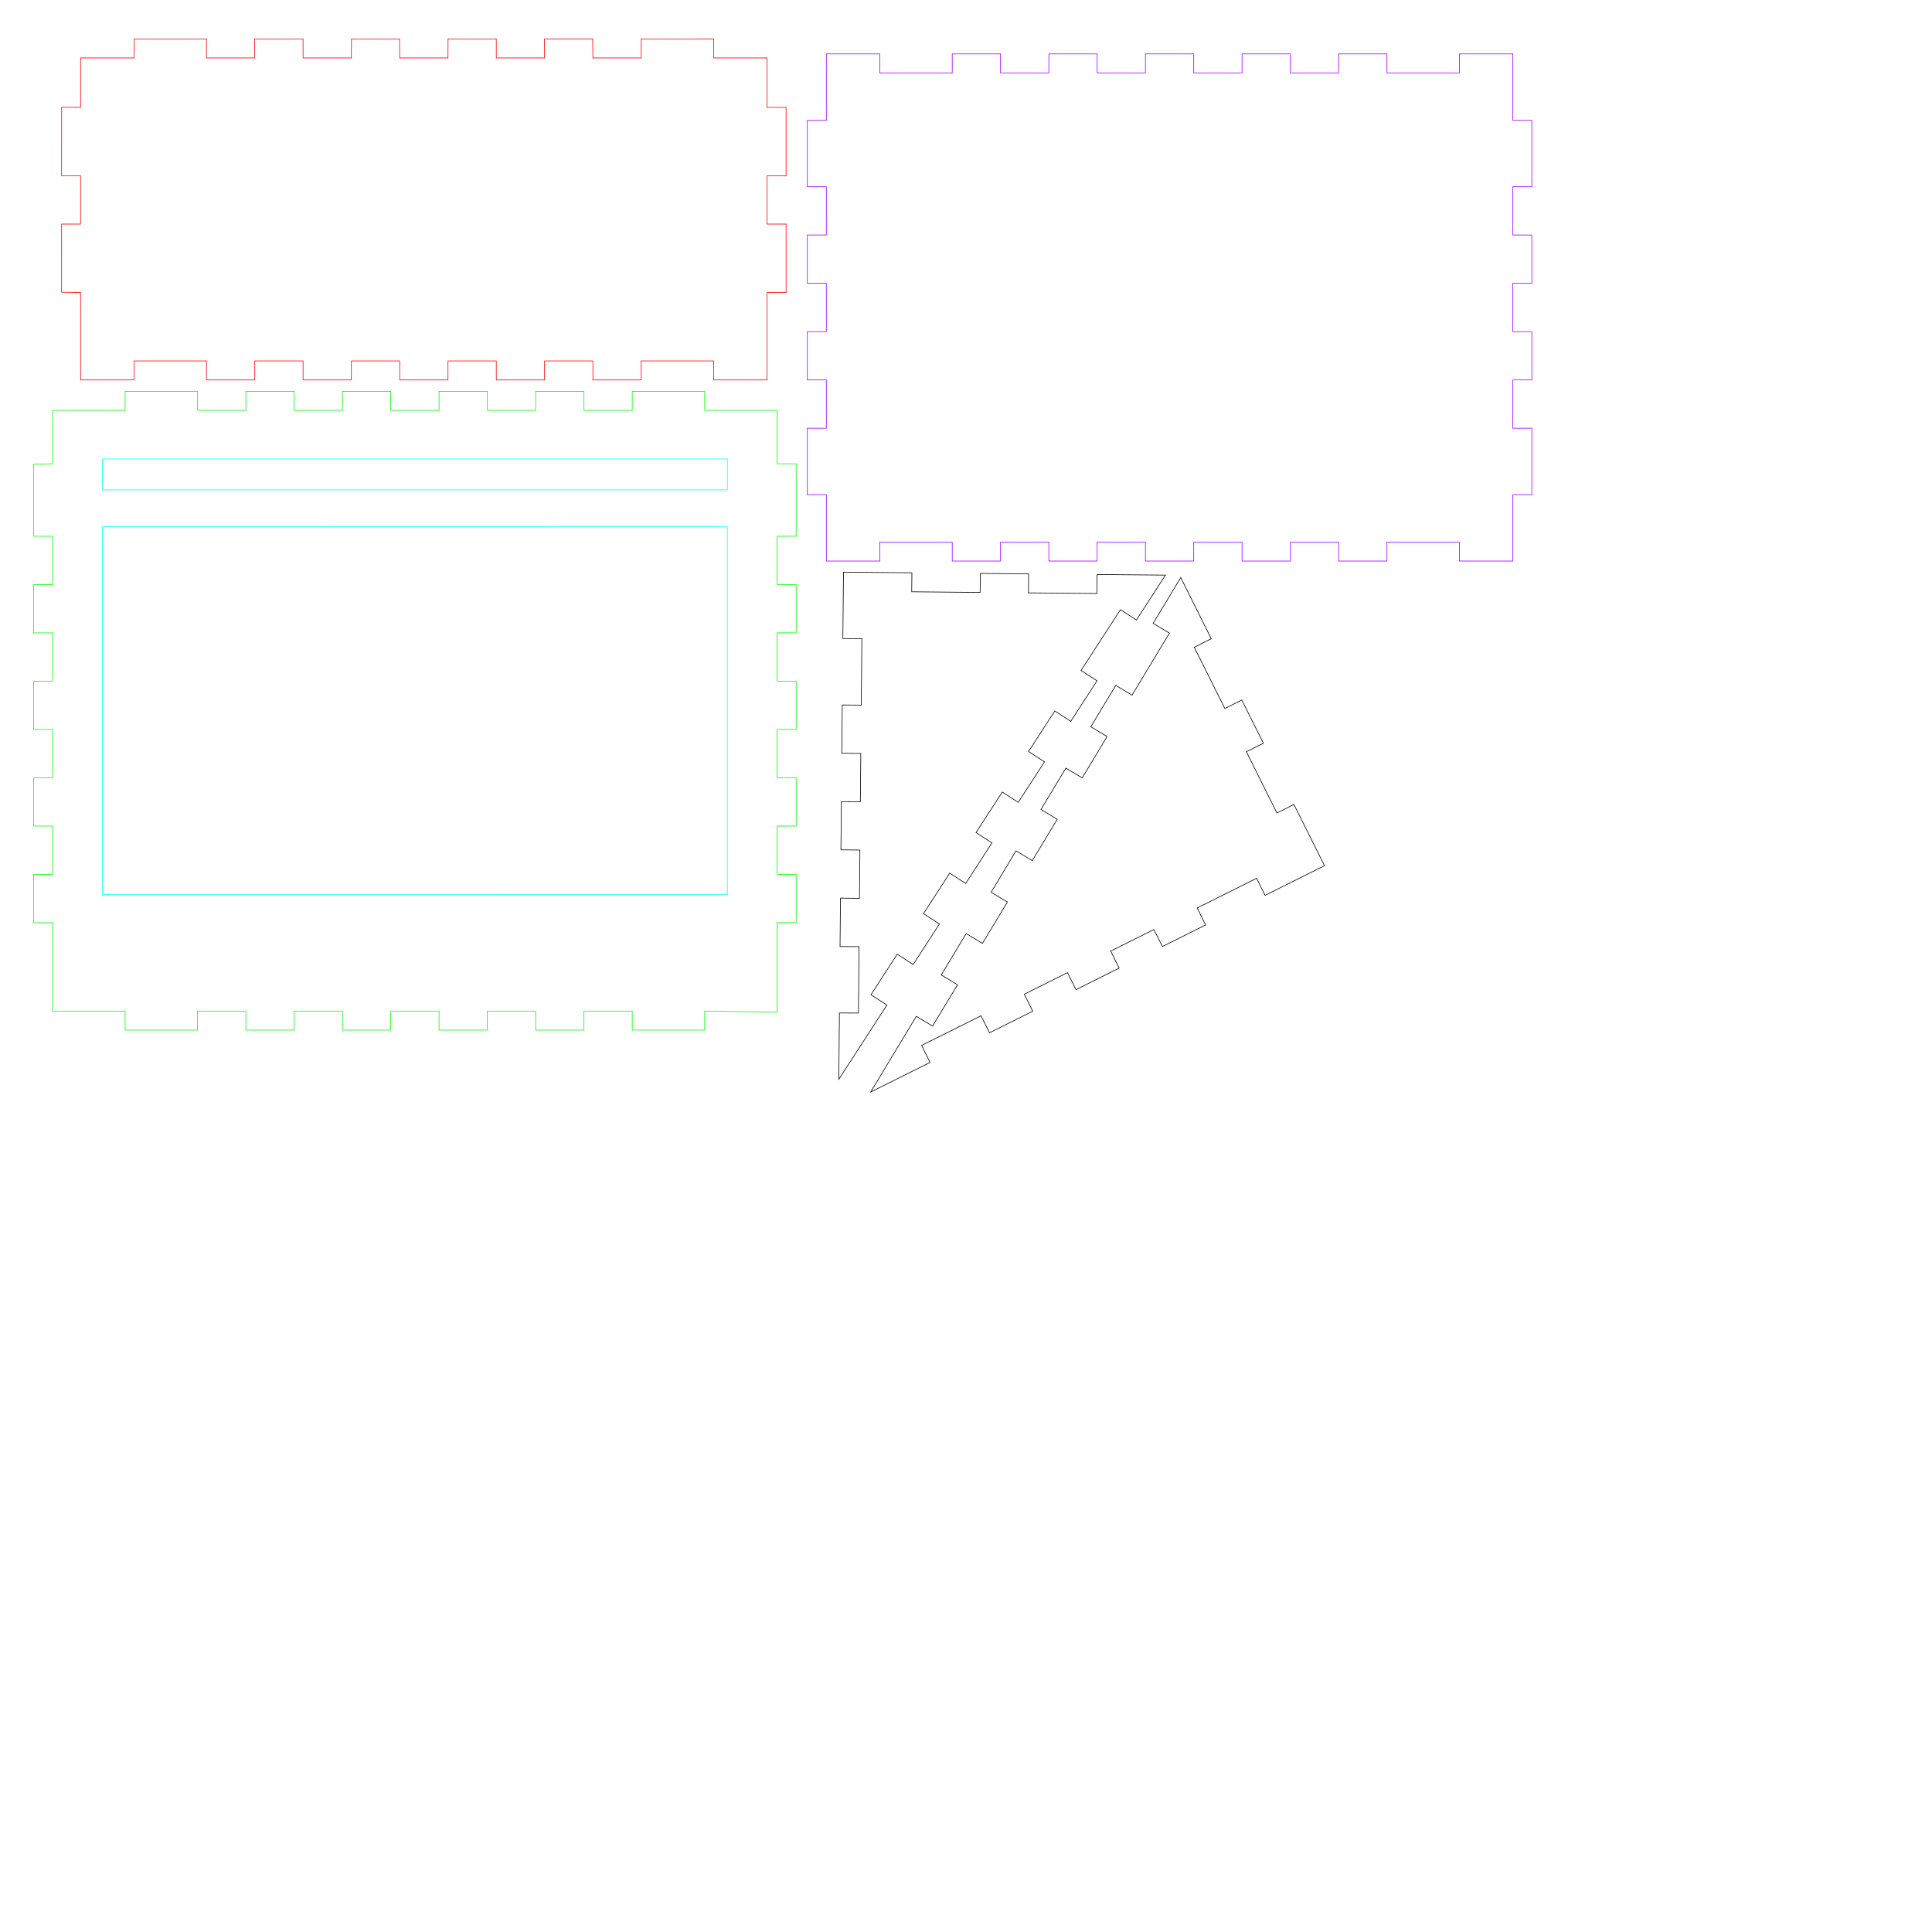
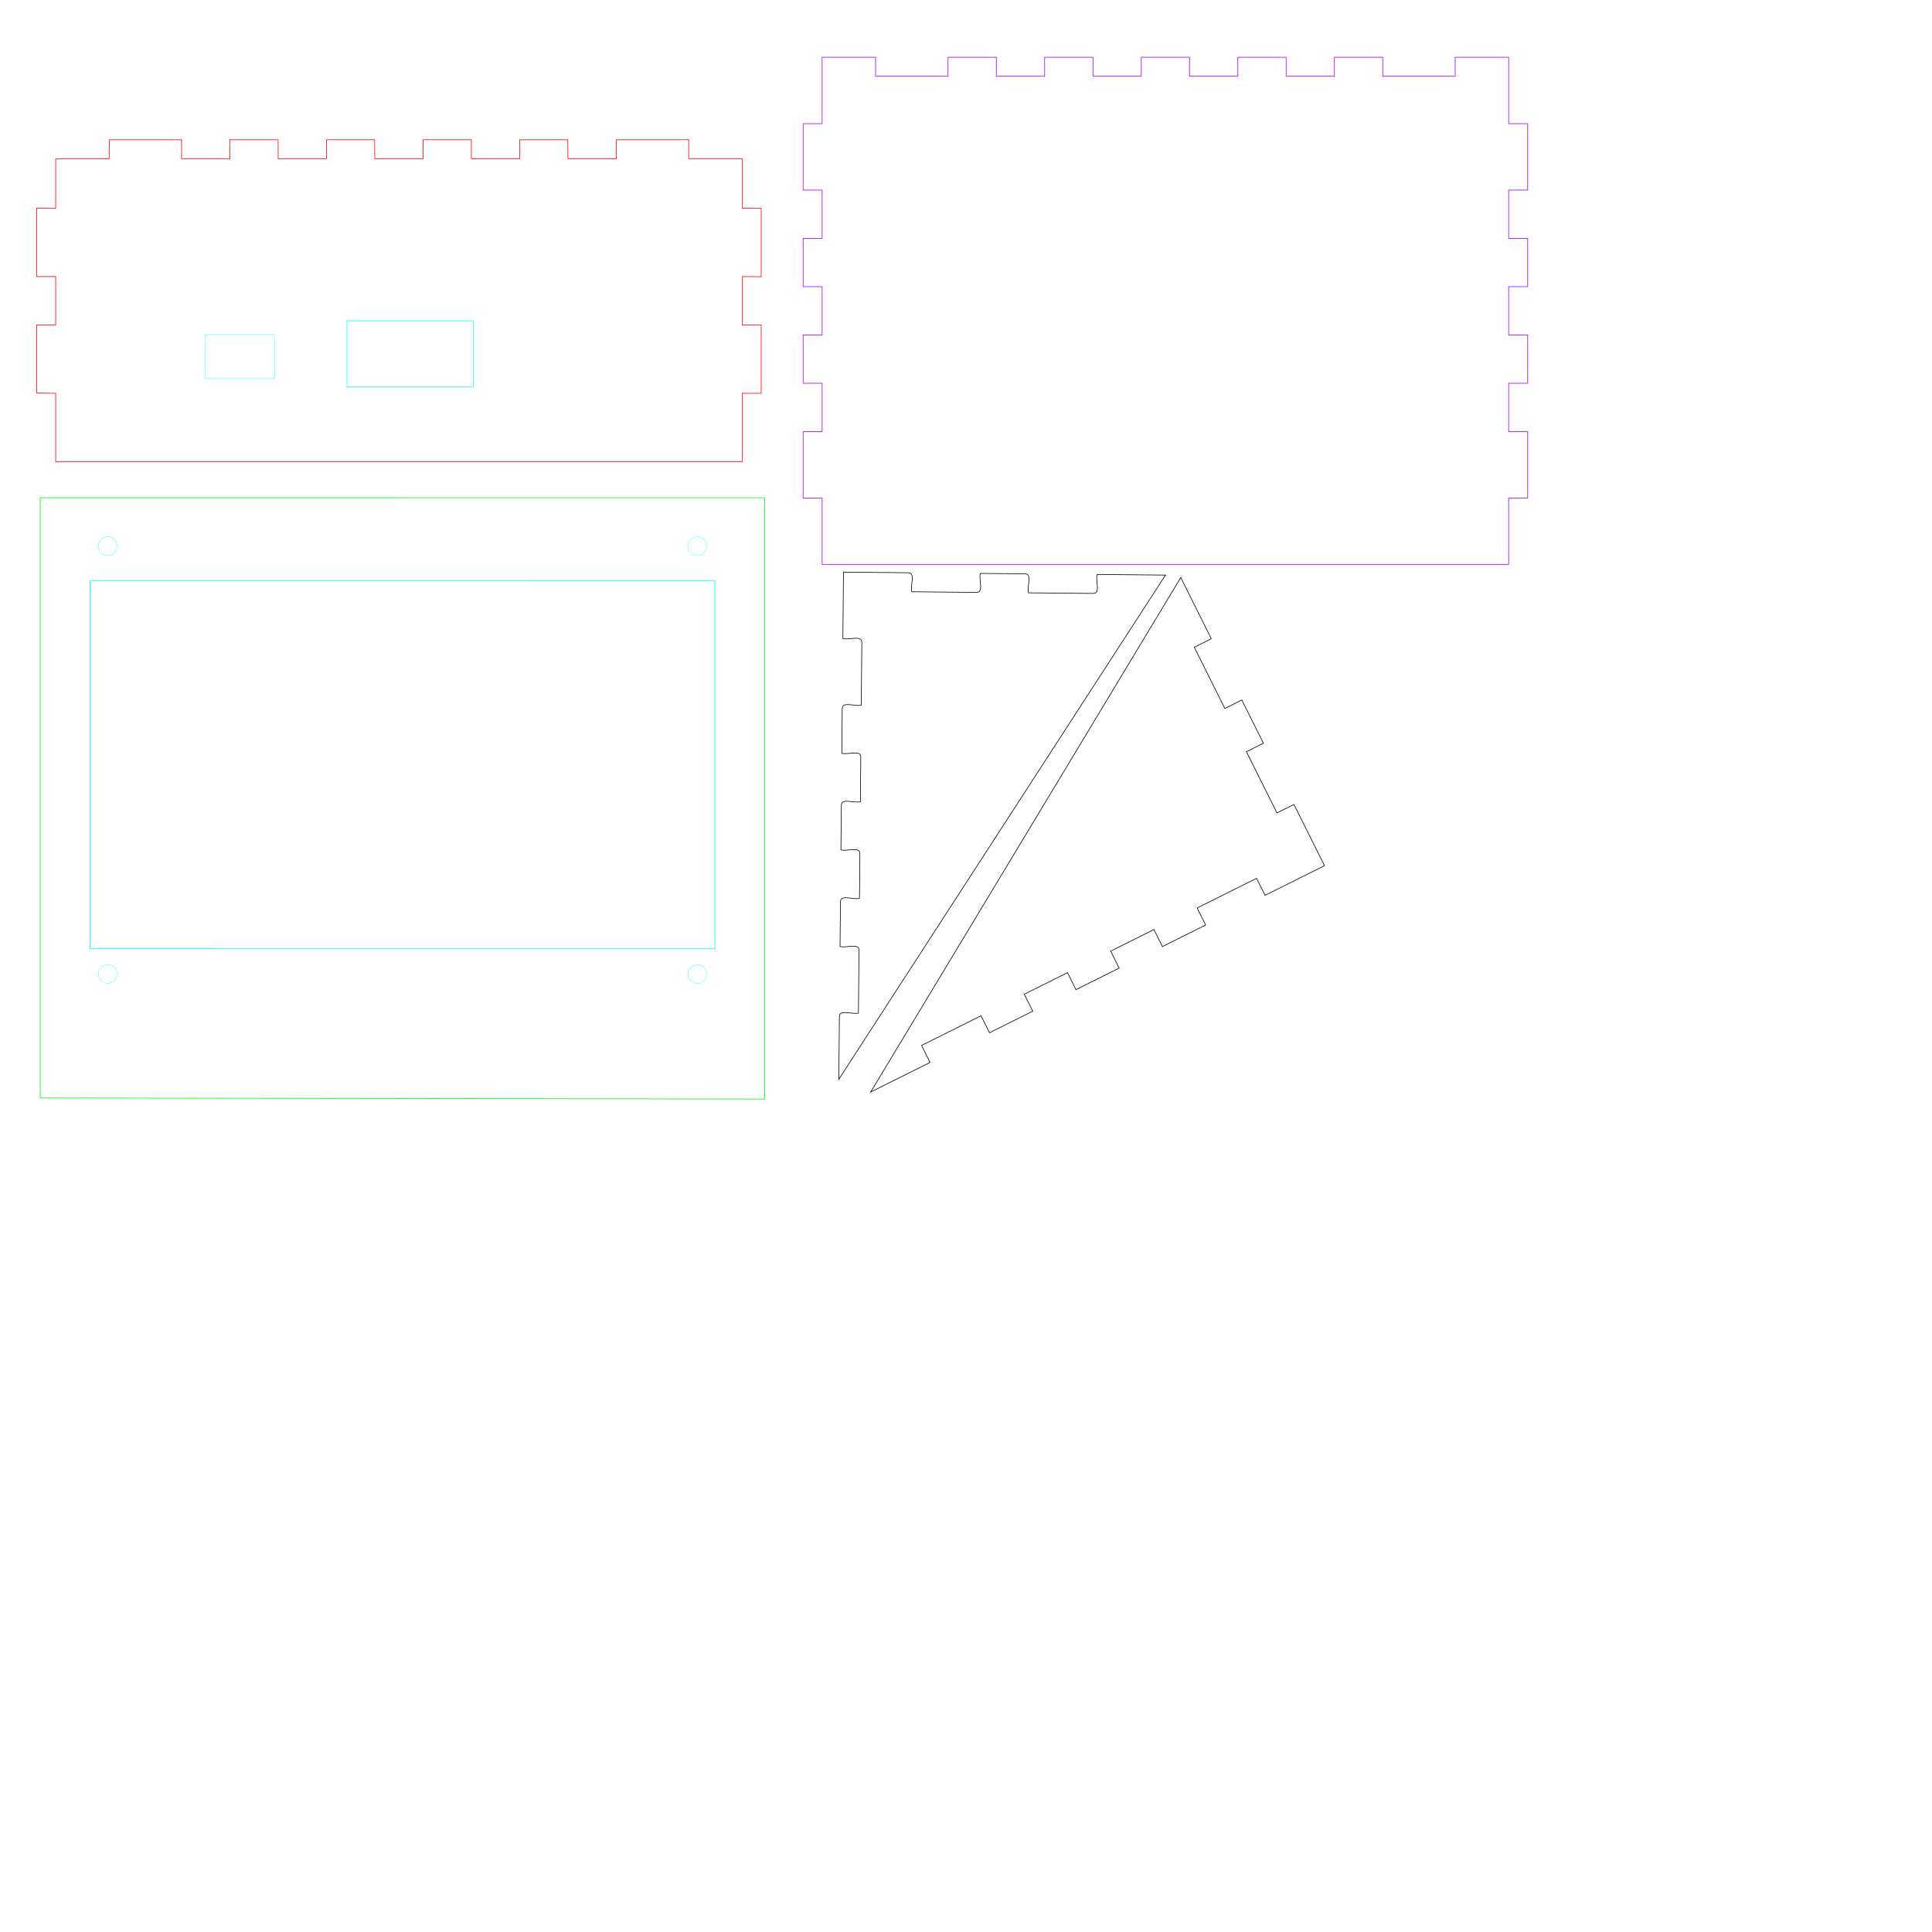
<svg xmlns="http://www.w3.org/2000/svg" width="12in" height="12in" viewBox="0 0 304.8 304.8" version="1.1" id="svg8">
  <defs id="defs2" />
  <g id="layer1" transform="translate(0,7.799989)" style="display:inline">
-     <path style="fill:none;stroke:#000000;stroke-width:0.1;stroke-linecap:butt;stroke-linejoin:miter;stroke-miterlimit:4;stroke-dasharray:none;stroke-opacity:1" d="m 208.958,128.773 -9.376,4.677 -1.338,-2.682 -9.376,4.677 1.338,2.682 -6.819,3.401 -1.338,-2.682 -6.819,3.401 1.328,2.687 -6.808,3.396 -1.338,-2.682 -6.819,3.401 1.338,2.682 -6.825,3.404 -1.332,-2.685 -9.376,4.677 1.324,2.689 -9.362,4.67 7.202,-11.949 2.567,1.547 3.933,-6.526 -2.567,-1.547 3.933,-6.526 2.567,1.547 3.933,-6.526 -2.567,-1.547 3.933,-6.526 2.567,1.547 3.933,-6.526 -2.567,-1.547 3.933,-6.526 2.567,1.547 3.933,-6.526 -2.567,-1.547 3.933,-6.526 2.567,1.547 5.9,-9.789 -2.567,-1.547 4.353,-7.222 4.813,9.648 -2.676,1.35 4.818,9.66 2.682,-1.338 3.401,6.819 -2.682,1.338 4.818,9.66 2.682,-1.338 z" id="path16" />
-     <path style="display:inline;fill:none;stroke:#000000;stroke-width:0.1;stroke-linecap:butt;stroke-linejoin:miter;stroke-miterlimit:4;stroke-dasharray:none;stroke-opacity:1" d="m 133.072,82.463 -0.097,10.477 2.997,0.028 -0.097,10.477 -2.997,-0.028 -0.07,7.62 2.997,0.028 -0.07,7.62 -2.997,-0.016 -0.07,7.608 2.997,0.028 -0.07,7.62 -2.997,-0.028 -0.07,7.627 2.997,0.021 -0.097,10.477 -2.997,-0.012 -0.096,10.461 7.586,-11.709 -2.515,-1.63 4.143,-6.395 2.515,1.63 4.143,-6.395 -2.515,-1.63 4.144,-6.395 2.515,1.63 4.143,-6.395 -2.515,-1.63 4.144,-6.395 2.515,1.63 4.144,-6.395 -2.515,-1.63 4.143,-6.395 2.515,1.63 4.144,-6.395 -2.515,-1.63 6.215,-9.592 2.515,1.63 4.585,-7.077 -10.781,-0.099 -0.041,2.997 -10.795,-0.099 0.028,-2.997 -7.62,-0.07 -0.028,2.997 -10.795,-0.099 0.028,-2.997 z" id="path16-1" />
+     <path style="fill:none;stroke:#000000;stroke-width:0.1;stroke-linecap:butt;stroke-linejoin:miter;stroke-miterlimit:4;stroke-dasharray:none;stroke-opacity:1" d="m 208.958,128.773 -9.376,4.677 -1.338,-2.682 -9.376,4.677 1.338,2.682 -6.819,3.401 -1.338,-2.682 -6.819,3.401 1.328,2.687 -6.808,3.396 -1.338,-2.682 -6.819,3.401 1.338,2.682 -6.825,3.404 -1.332,-2.685 -9.376,4.677 1.324,2.689 -9.362,4.67 48.922,-81.172 4.813,9.648 -2.676,1.35 4.818,9.66 2.682,-1.338 3.401,6.819 -2.682,1.338 4.818,9.66 2.682,-1.338 z" id="path16" />
+     <path style="display:inline;fill:none;stroke:#000000;stroke-width:0.1;stroke-linecap:butt;stroke-linejoin:miter;stroke-miterlimit:4;stroke-dasharray:none;stroke-opacity:1" d="m 133.072,82.463 c -0.032,3.492 -0.064,6.985 -0.097,10.477 0.903,0.292 3.012,-0.599 2.992,0.599 l -0.091,9.905 c -0.909,0.275 -3.001,-0.655 -3.002,0.544 -0.022,2.349 -0.043,4.699 -0.065,7.048 0.903,0.292 3.012,-0.599 2.992,0.6 -0.022,2.349 -0.043,4.699 -0.065,7.048 -0.909,0.279 -3.001,-0.643 -3.002,0.556 l -0.065,7.036 c 0.903,0.292 3.012,-0.599 2.992,0.599 -0.022,2.349 -0.043,4.699 -0.065,7.048 -0.909,0.275 -3.001,-0.655 -3.002,0.544 -0.022,2.352 -0.043,4.703 -0.065,7.055 0.903,0.29 3.012,-0.606 2.992,0.592 l -0.091,9.905 c -0.909,0.28 -3.001,-0.639 -3.002,0.56 -0.03,3.297 -0.061,6.593 -0.091,9.89 l 51.535,-79.539 -10.781,-0.099 c -0.296,0.903 0.586,3.012 -0.613,2.992 -3.408,-0.031 -6.815,-0.063 -10.223,-0.094 -0.275,-0.909 0.655,-3.001 -0.544,-3.002 -2.349,-0.022 -4.699,-0.043 -7.048,-0.065 -0.292,0.903 0.599,3.012 -0.6,2.992 -3.408,-0.031 -6.815,-0.063 -10.223,-0.094 -0.275,-0.909 0.655,-3 -0.544,-3.002 -3.408,-0.031 -6.815,-0.063 -10.223,-0.094 z" id="path16-1" />
  </g>
  <g id="layer2" style="display:inline" transform="translate(0,-95.20001)">
-     <path style="display:inline;fill:none;fill-opacity:1;stroke:#00ff00;stroke-width:0.1;stroke-miterlimit:4;stroke-dasharray:none;stroke-opacity:1" d="m 8.306,159.939 11.431,-0.003 v -2.997 h 11.43 v 2.997 h 7.62 v -2.997 h 7.62 v 2.997 h 7.62 l -1e-5,-2.997 h 7.62 v 2.997 l 7.62,-3.5e-4 v -2.997 h 7.62 v 2.997 h 7.62 v -2.997 h 7.62 v 2.997 h 7.62 v -2.997 h 11.43 v 2.997 h 8.433 l 2.997,4.4e-4 v 8.433 h 2.997 v 11.43 h -2.997 v 7.62 h 2.997 v 7.62 h -2.997 v 7.62 h 2.997 v 7.62 h -2.997 v 7.62 h 2.997 v 7.62 h -2.997 v 7.62 h 2.997 v 7.62 h -2.997 v 7.62 6.504 l -11.43,-0.171 v 2.997 H 99.746 v -2.997 h -7.62 v 2.997 h -7.62 v -2.997 h -7.62 v 2.997 h -7.62 v -2.997 l -7.62,-10e-6 v 2.997 h -7.62 v -2.997 l -7.62,-10e-6 4e-5,2.998 -7.62,-4.9e-4 v -2.997 l -7.62,4.9e-4 v 2.997 h -11.43 v -2.997 l -11.43,-1e-5 -2e-5,-13.951 H 5.308 v -7.62 h 2.997 v -7.62 H 5.308 v -7.62 h 2.997 v -7.62 H 5.308 v -7.62 h 2.997 v -7.62 H 5.308 v -7.62 h 2.997 v -7.62 H 5.308 v -11.387 l 2.997,-0.043 z" id="rect18" />
-     <path style="display:inline;fill:none;fill-opacity:1;stroke:#00ffff;stroke-width:0.1;stroke-miterlimit:4;stroke-dasharray:none;stroke-opacity:1" d="m 16.166,178.301 98.58,0.007 v 58.04 l -98.58,-0.007 z" id="rect5367" />
-     <rect style="fill:none;fill-opacity:1;stroke:#00ffff;stroke-width:0.1;stroke-miterlimit:4;stroke-dasharray:none;stroke-opacity:1" id="rect5376" width="98.58" height="4.872" x="16.166" y="167.615" />
+     <path style="display:inline;fill:none;fill-opacity:1;stroke:#00ff00;stroke-width:0.1;stroke-miterlimit:4;stroke-dasharray:none;stroke-opacity:1" d="m 6.35,173.729 114.3,-0.003 -1.6e-4,94.861 L 6.35,268.417 Z" id="rect18" />
+     <path style="display:inline;fill:none;fill-opacity:1;stroke:#00ffff;stroke-width:0.1;stroke-miterlimit:4;stroke-dasharray:none;stroke-opacity:1" d="m 14.21,186.841 98.58,0.007 v 58.04 l -98.591,-0.007 z" id="rect5367" />
+     <circle style="fill:none;fill-opacity:1;stroke:#00ffff;stroke-width:0.051;stroke-miterlimit:4;stroke-dasharray:none;stroke-opacity:1" id="path5540" cx="16.989" cy="248.861" r="1.475" />
+     <circle style="display:inline;fill:none;fill-opacity:1;stroke:#00ffff;stroke-width:0.051;stroke-miterlimit:4;stroke-dasharray:none;stroke-opacity:1" id="path5540-7" cx="110" cy="248.861" r="1.475" />
+     <circle style="display:inline;fill:none;fill-opacity:1;stroke:#00ffff;stroke-width:0.051;stroke-miterlimit:4;stroke-dasharray:none;stroke-opacity:1" id="path5540-3" cx="16.989" cy="181.361" r="1.475" />
+     <circle style="display:inline;fill:none;fill-opacity:1;stroke:#00ffff;stroke-width:0.051;stroke-miterlimit:4;stroke-dasharray:none;stroke-opacity:1" id="path5540-78" cx="110" cy="181.361" r="1.475" />
  </g>
  <g id="layer4" style="display:inline" transform="translate(0,-95.20001)">
-     <path style="display:inline;fill:none;fill-opacity:1;stroke:#ff0000;stroke-width:0.1;stroke-miterlimit:4;stroke-dasharray:none;stroke-opacity:1" d="m 121.018,149.146 -1e-5,5.994 h -8.433 v -2.997 h -11.43 v 2.997 h -7.62 v -2.997 h -7.62 v 2.997 h -7.62 v -2.997 h -7.62 v 2.997 h -7.62 v -2.997 h -7.62 l 1e-5,2.997 h -7.62 v -2.997 h -7.62 v 2.997 h -7.62 v -2.997 h -11.43 v 2.997 h -8.433 v -5.994 l 10e-6,-7.798 -2.998,-0.046 10e-4,-10.749 h 2.997 v -7.62 H 9.716 l 0.004,-10.807 2.993,0.012 v -7.798 h 8.433 l 0.041,-2.997 11.389,2.8e-4 v 2.997 h 7.62 l -0.025,-2.998 7.64,7e-5 0.005,2.997 h 7.619 l 0.015,-2.997 7.586,6e-5 0.019,2.997 h 7.62 l 0.013,-2.997 7.607,6e-5 v 2.997 h 7.62 l -0.009,-2.998 h 7.6 l 0.029,2.998 h 7.62 v -2.997 l 11.434,-5.7e-4 -0.004,2.998 h 8.433 v 7.798 l 2.999,0.006 -5.3e-4,10.811 -2.998,-0.022 v 7.62 l 2.997,4e-5 v 10.795 h -2.997 z" id="rect1566" />
+     <path style="display:inline;fill:none;fill-opacity:1;stroke:#ff0000;stroke-width:0.1;stroke-miterlimit:4;stroke-dasharray:none;stroke-opacity:1" d="m 117.089,165.049 -1e-5,2.997 H 8.784 l 10e-6,-10.795 -2.998,-0.046 0.001,-10.749 h 2.997 v -7.62 H 5.787 l 0.004,-10.807 2.993,0.012 v -7.798 h 8.433 l 0.041,-2.997 11.389,2.8e-4 v 2.997 h 7.62 l -0.025,-2.998 7.64,7e-5 0.005,2.997 h 7.619 l 0.015,-2.997 7.586,6e-5 0.019,2.997 h 7.62 l 0.013,-2.997 7.607,6e-5 v 2.997 h 7.62 l -0.009,-2.998 h 7.6 l 0.029,2.998 h 7.62 v -2.997 l 11.434,-5.7e-4 -0.004,2.998 h 8.433 v 7.798 l 2.999,0.006 -5.3e-4,10.811 -2.998,-0.022 v 7.62 l 2.997,4e-5 v 10.795 h -2.997 c 0,0 -3.7e-4,5.199 -3.8e-4,7.798 z" id="rect1566" />
+     <rect style="fill:none;fill-opacity:1;stroke:#00ffff;stroke-width:0.088;stroke-miterlimit:4;stroke-dasharray:none;stroke-opacity:1" id="rect5537" width="19.912" height="10.412" x="-74.656" y="145.821" transform="scale(-1,1)" />
+     <rect style="display:inline;fill:none;fill-opacity:1;stroke:#00ffff;stroke-width:0.053;stroke-miterlimit:4;stroke-dasharray:none;stroke-opacity:1" id="rect5537-7" width="10.947" height="6.947" x="-43.298" y="147.981" transform="scale(-1,1)" />
  </g>
  <g id="layer5" style="display:inline">
    <g style="display:inline;stroke-width:0.886;stroke-miterlimit:4;stroke-dasharray:none" transform="matrix(0,0.2822222,-0.2822222,0,-54.75241,87.14303)" id="g8">
      <polygon style="fill:none;stroke:#ff00ff;stroke-width:0.886;stroke-miterlimit:4;stroke-dasharray:none;stroke-opacity:1" points="103.5,10.62 141.75,10.62 141.75,0 180,0 180,37.125 169.38,37.125 169.38,74.25 180,74.25 180,101.25 169.38,101.25 169.38,128.25 180,128.25 180,155.25 169.38,155.25 169.38,182.25 180,182.25 180,209.25 169.38,209.25 169.38,246.375 180,246.375 180,283.5 141.75,283.5 141.75,272.88 103.5,272.88 103.5,283.5 76.5,283.5 76.5,272.88 38.25,272.88 38.25,283.5 0,283.5 0,246.375 10.62,246.375 10.62,209.25 0,209.25 0,182.25 10.62,182.25 10.62,155.25 0,155.25 0,128.25 10.62,128.25 10.62,101.25 0,101.25 0,74.25 10.62,74.25 10.62,37.125 0,37.125 0,0 38.25,0 38.25,10.62 76.5,10.62 76.5,0 103.5,0 " id="polygon6" transform="translate(8.120691,42.75786)" />
    </g>
    <polygon transform="matrix(0.2822222,0,0,0.2822222,-184.1,159.1233)" style="display:inline;fill:none;stroke:#ff00ff;stroke-width:0.354;stroke-miterlimit:4;stroke-dasharray:none;stroke-opacity:1" points="108,0 108,10.62 135,10.62 135,0 162,0 162,10.62 189,10.62 189,0 216,0 216,10.62 243,10.62 243,0 270,0 270,10.62 297,10.62 297,0 324,0 324,10.62 364.5,10.62 364.5,0 394.38,0 394.38,37.125 405,37.125 405,74.25 394.38,74.25 394.38,101.25 405,101.25 405,128.25 394.38,128.25 394.38,155.25 405,155.25 405,182.25 394.38,182.25 394.38,209.25 405,209.25 405,246.375 394.38,246.375 394.38,283.5 364.5,283.5 364.5,272.88 324,272.88 324,283.5 297,283.5 297,272.88 270,272.88 270,283.5 243,283.5 243,272.88 216,272.88 216,283.5 189,283.5 189,272.88 162,272.88 162,283.5 135,283.5 135,272.88 108,272.88 108,283.5 81,283.5 81,272.88 40.5,272.88 40.5,283.5 10.62,283.5 10.62,246.375 0,246.375 0,209.25 10.62,209.25 10.62,182.25 0,182.25 0,155.25 10.62,155.25 10.62,128.25 0,128.25 0,101.25 10.62,101.25 10.62,74.25 0,74.25 0,37.125 10.62,37.125 10.62,0 40.5,0 40.5,10.62 81,10.62 81,0 " id="polygon10" />
    <g style="display:inline;stroke:#ff00ff;stroke-width:0.9;stroke-miterlimit:4;stroke-dasharray:none;stroke-opacity:1" transform="matrix(0,-0.2822222,0.2822222,0,-392.2055,25.84972)" id="g24">
      <polygon style="fill:none;stroke:#ff00ff;stroke-width:0.9;stroke-miterlimit:4;stroke-dasharray:none;stroke-opacity:1" points="38.25,405 38.25,394.38 10.62,394.38 10.62,364.5 0,364.5 0,324 10.62,324 10.62,297 0,297 0,270 10.62,270 10.62,243 0,243 0,216 10.62,216 10.62,189 0,189 0,162 10.62,162 10.62,135 0,135 0,108 10.62,108 10.62,81 0,81 0,40.5 10.62,40.5 10.62,10.62 38.25,10.62 38.25,0 76.5,0 76.5,10.62 103.5,10.62 103.5,0 141.75,0 141.75,10.62 169.38,10.62 169.38,40.5 180,40.5 180,81 169.38,81 169.38,108 180,108 180,135 169.38,135 169.38,162 180,162 180,189 169.38,189 169.38,216 180,216 180,243 169.38,243 169.38,270 180,270 180,297 169.38,297 169.38,324 180,324 180,364.5 169.38,364.5 169.38,394.38 141.75,394.38 141.75,405 103.5,405 103.5,394.38 76.5,394.38 76.5,405 " id="polygon22" transform="rotate(90,-772.1156,329.7661)" />
    </g>
  </g>
  <g id="layer3" style="display:inline" transform="translate(0,-95.20001)">
    <g transform="matrix(0.2645914,0,0,0.2653904,122.7252,213.6637)" id="g14" style="fill:none;stroke:#ed00ff;stroke-width:1.89;stroke-miterlimit:4;stroke-dasharray:none;stroke-opacity:1" />
    <g transform="matrix(0.2822222,0,0,0.2822222,-170.3917,158.9117)" id="g12" />
-     <polygon transform="matrix(0.2822222,0,0,0.2822222,127.3682,103.7048)" style="display:inline;fill:none;stroke:#a500ff;stroke-width:0.354;stroke-miterlimit:4;stroke-dasharray:none;stroke-opacity:1" points="297,10.62 297,0 324,0 324,10.62 364.5,10.62 364.5,0 394.38,0 394.38,37.125 405,37.125 405,74.25 394.38,74.25 394.38,101.25 405,101.25 405,128.25 394.38,128.25 394.38,155.25 405,155.25 405,182.25 394.38,182.25 394.38,209.25 405,209.25 405,246.375 394.38,246.375 394.38,283.5 364.5,283.5 364.5,272.88 324,272.88 324,283.5 297,283.5 297,272.88 270,272.88 270,283.5 243,283.5 243,272.88 216,272.88 216,283.5 189,283.5 189,272.88 162,272.88 162,283.5 135,283.5 135,272.88 108,272.88 108,283.5 81,283.5 81,272.88 40.5,272.88 40.5,283.5 10.62,283.5 10.62,246.375 0,246.375 0,209.25 10.62,209.25 10.62,182.25 0,182.25 0,155.25 10.62,155.25 10.62,128.25 0,128.25 0,101.25 10.62,101.25 10.62,74.25 0,74.25 0,37.125 10.62,37.125 10.62,0 40.5,0 40.5,10.62 81,10.62 81,0 108,0 108,10.62 135,10.62 135,0 162,0 162,10.62 189,10.62 189,0 216,0 216,10.62 243,10.62 243,0 270,0 270,10.62 " id="polygon10-9" />
+     <path transform="matrix(0.2822222,0,0,0.2822222,126.7067,104.234)" style="display:inline;fill:none;stroke:#a500ff;stroke-width:0.354;stroke-miterlimit:4;stroke-dasharray:none;stroke-opacity:1" d="m 297,0 h 27 v 10.62 h 40.5 V 0 h 29.88 V 37.125 H 405 V 74.25 h -10.62 v 27 H 405 v 27 h -10.62 v 27 H 405 v 27 h -10.62 v 27 H 405 v 37.125 H 394.38 V 283.5 H 10.62 V 246.375 H 0 V 209.25 h 10.62 v -27 H 0 v -27 h 10.62 v -27 H 0 v -27 h 10.62 v -27 H 0 V 37.125 H 10.62 V 0 H 40.5 V 10.62 H 81 V 0 h 27 v 10.62 h 27 V 0 h 27 v 10.62 h 27 V 0 h 27 v 10.62 h 27 V 0 h 27 v 10.62 h 27 z" id="polygon10-9" />
  </g>
</svg>
